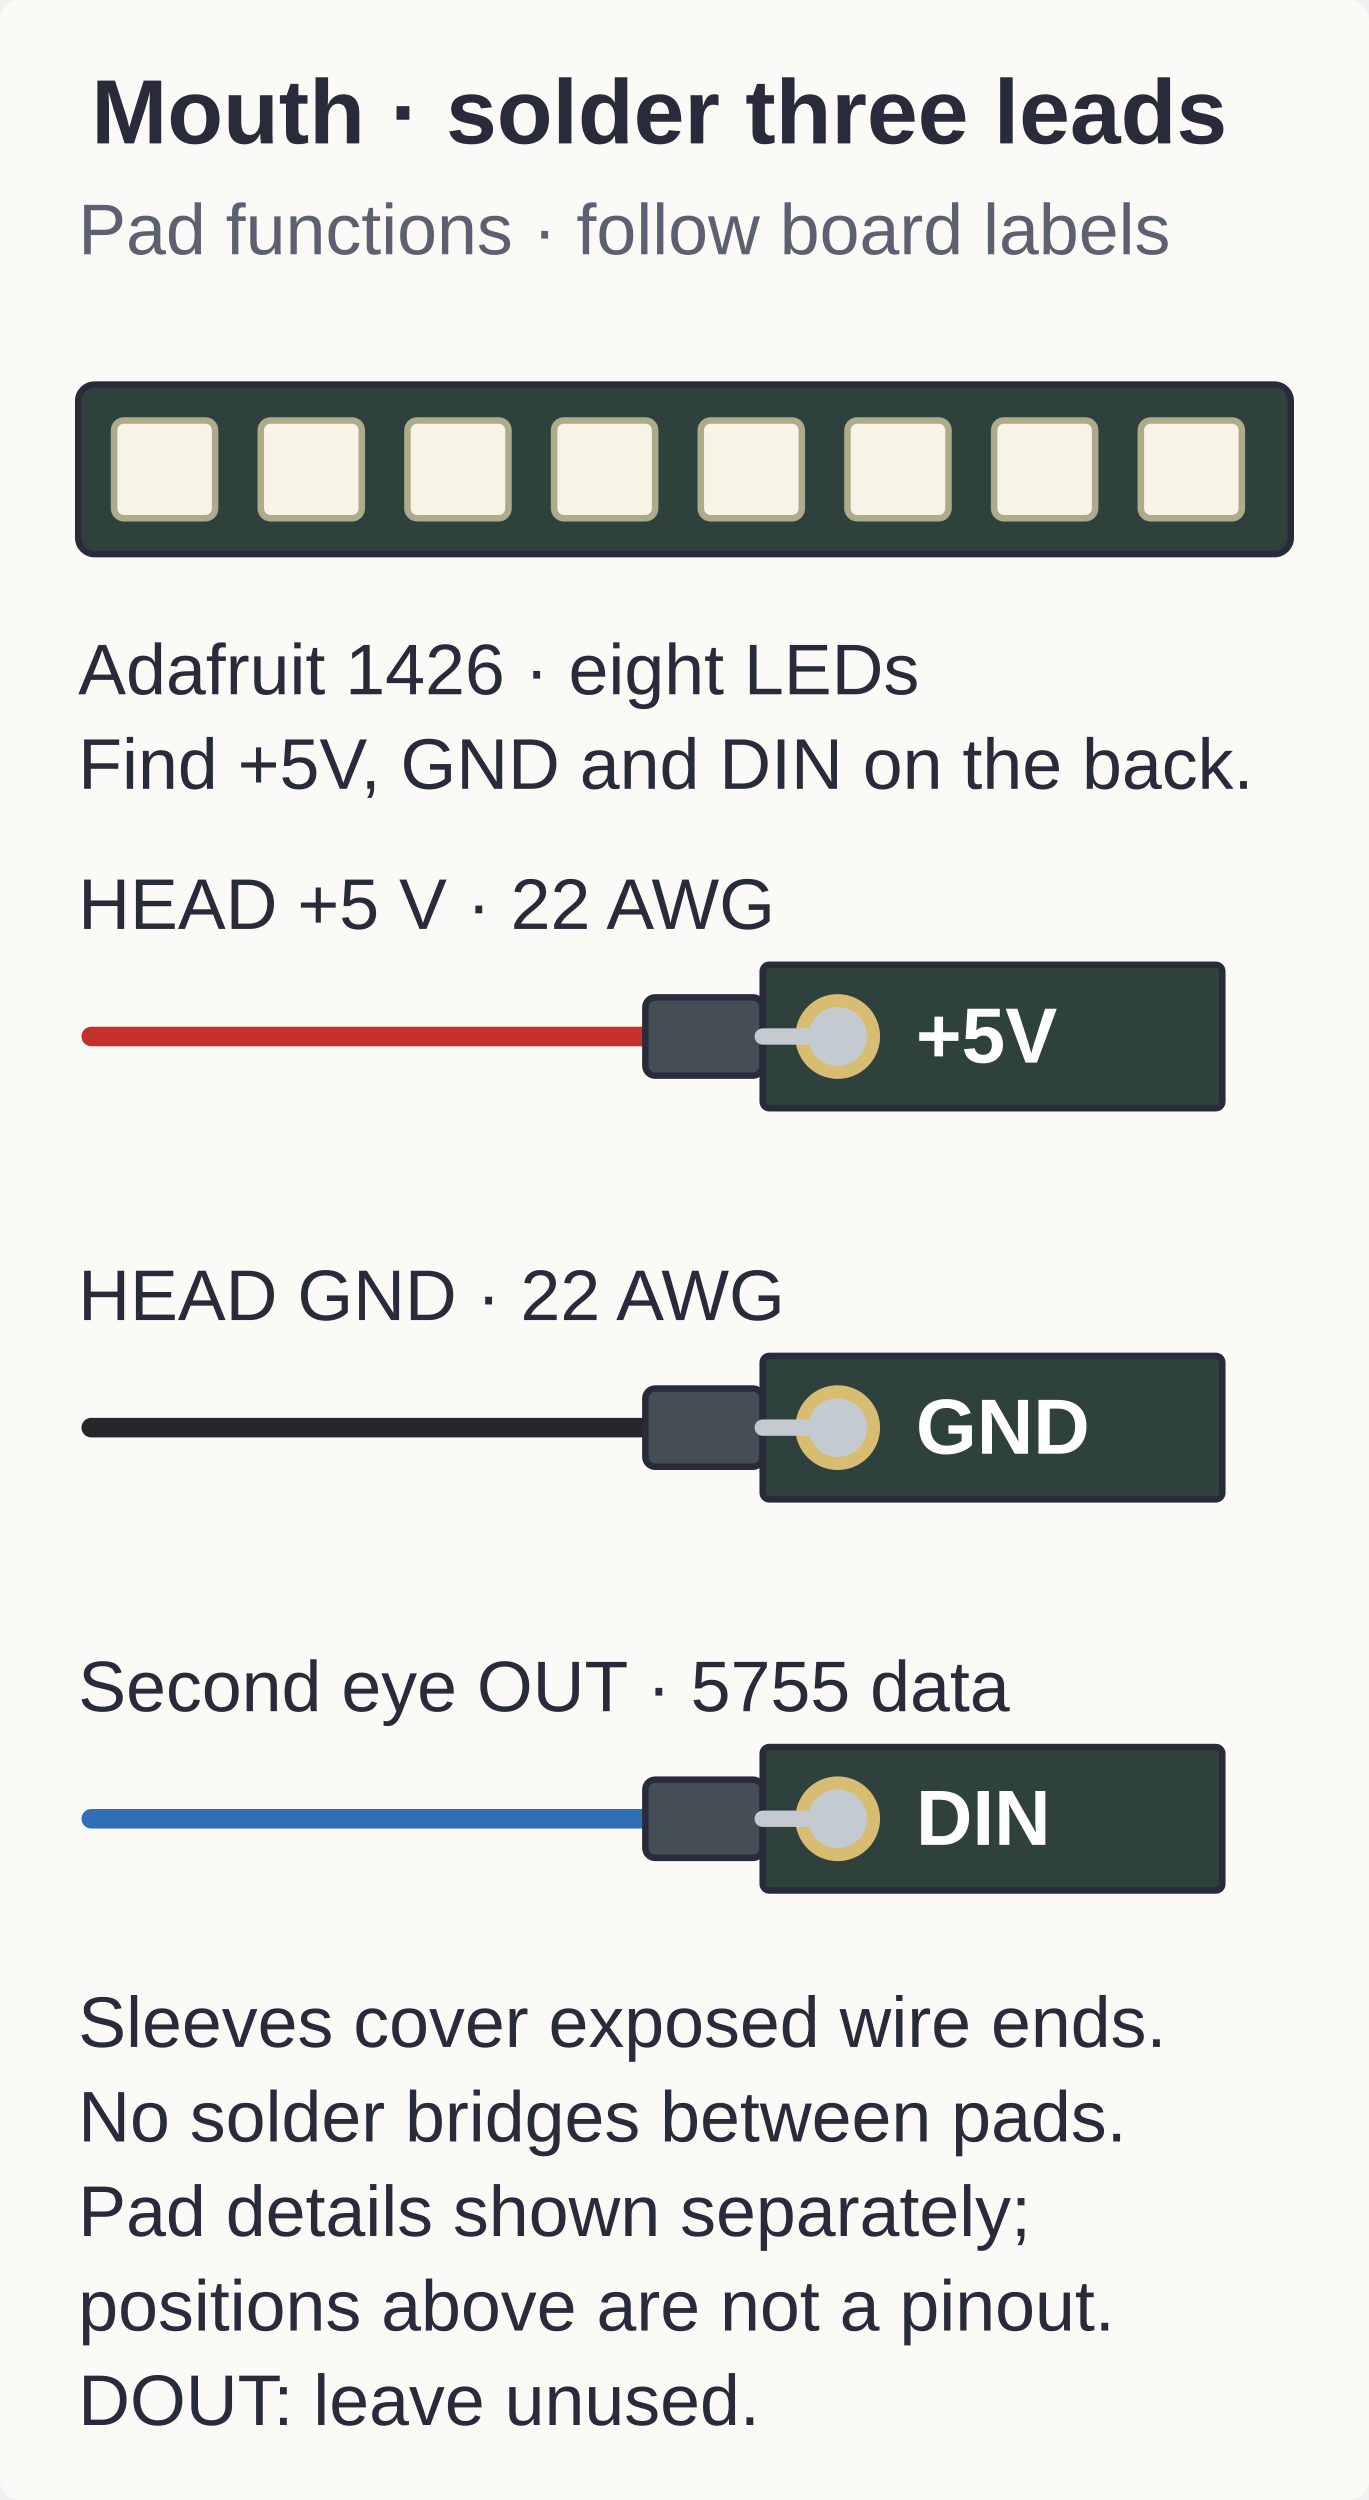
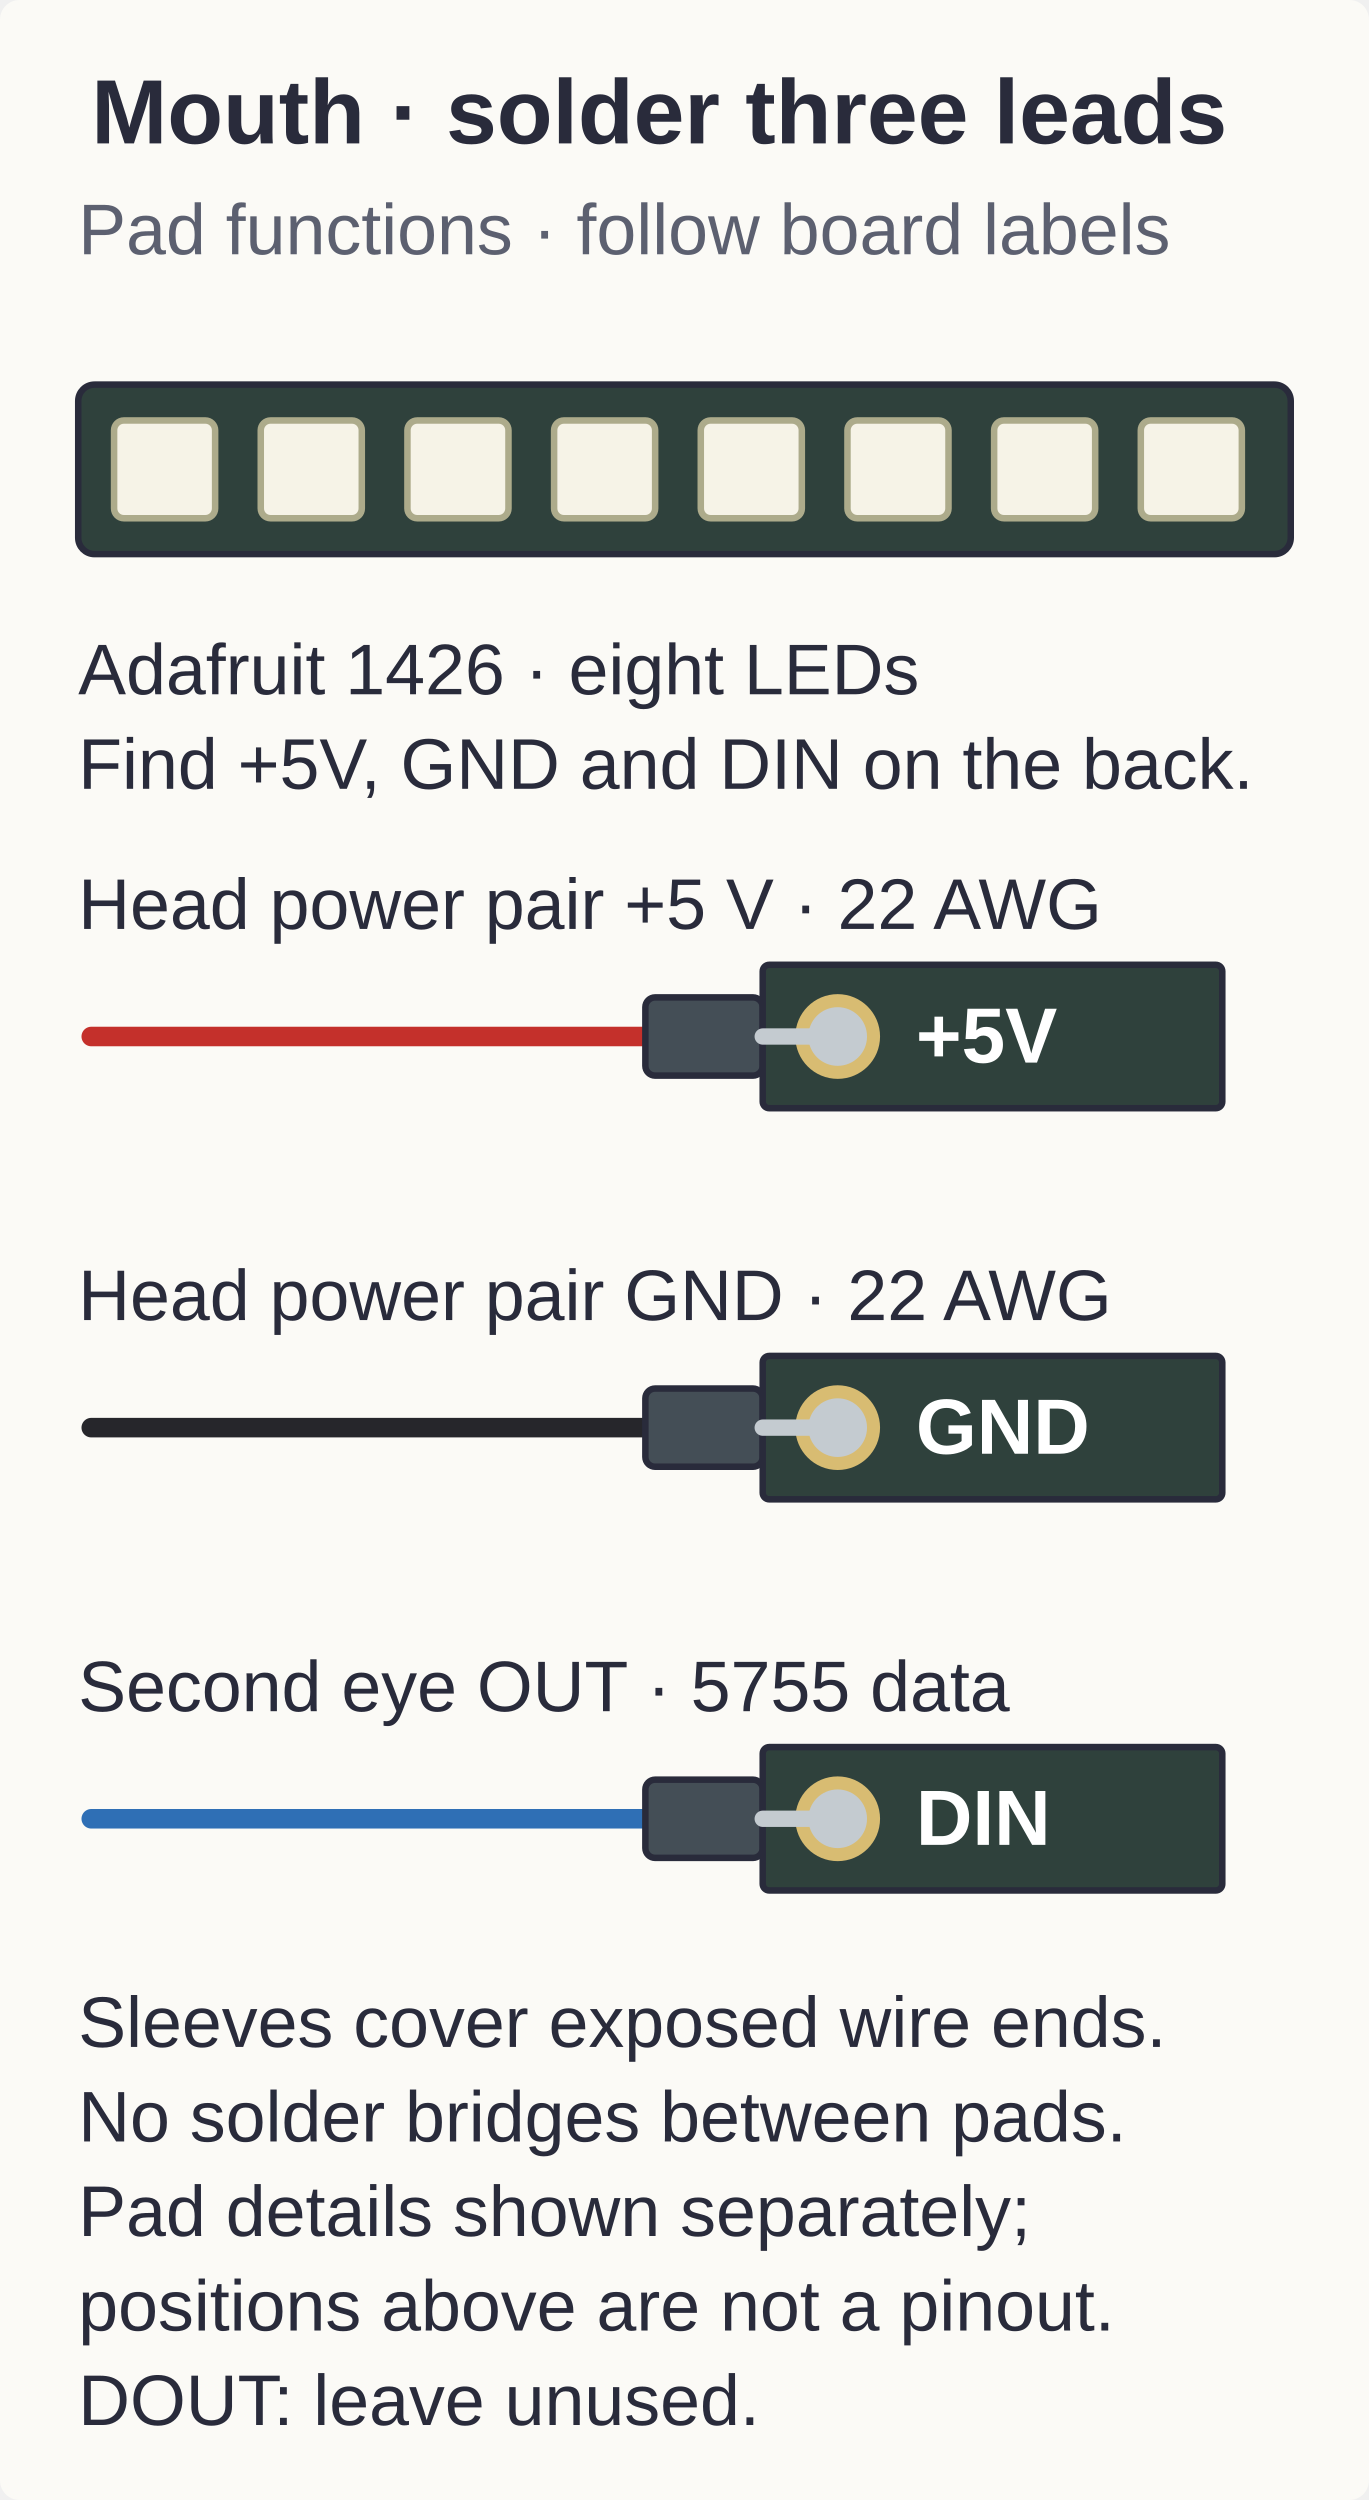
<svg xmlns="http://www.w3.org/2000/svg" viewBox="0 0 420 767" width="420" height="767" role="img">
  <defs>
    <marker id="arrow" viewBox="0 0 10 10" refX="8" refY="5" markerWidth="7" markerHeight="7" orient="auto-start-reverse">
      <path d="M0 0 L10 5 L0 10z" fill="#2f6fb5" />
    </marker>
  </defs>
  <rect x="0" y="0" width="420" height="767" rx="6" fill="#fbfaf6" stroke="none" stroke-width="2" />
  <text x="28" y="44" font-family="Arial,Helvetica,sans-serif" font-size="28" fill="#292b3b" font-weight="700" text-anchor="start">Mouth · solder three leads</text>
  <text x="24" y="78" font-family="Arial,Helvetica,sans-serif" font-size="22" fill="#5c6070" font-weight="400" text-anchor="start">Pad functions · follow board labels</text>
  <rect x="24" y="118" width="372" height="52" rx="5" fill="#2f413c" stroke="#292b3b" stroke-width="2" />
  <rect x="35" y="129" width="31" height="30" rx="3" fill="#f6f3e7" stroke="#adab8b" stroke-width="2" />
  <rect x="80" y="129" width="31" height="30" rx="3" fill="#f6f3e7" stroke="#adab8b" stroke-width="2" />
  <rect x="125" y="129" width="31" height="30" rx="3" fill="#f6f3e7" stroke="#adab8b" stroke-width="2" />
  <rect x="170" y="129" width="31" height="30" rx="3" fill="#f6f3e7" stroke="#adab8b" stroke-width="2" />
  <rect x="215" y="129" width="31" height="30" rx="3" fill="#f6f3e7" stroke="#adab8b" stroke-width="2" />
  <rect x="260" y="129" width="31" height="30" rx="3" fill="#f6f3e7" stroke="#adab8b" stroke-width="2" />
  <rect x="305" y="129" width="31" height="30" rx="3" fill="#f6f3e7" stroke="#adab8b" stroke-width="2" />
  <rect x="350" y="129" width="31" height="30" rx="3" fill="#f6f3e7" stroke="#adab8b" stroke-width="2" />
  <text x="24" y="213" font-family="Arial,Helvetica,sans-serif" font-size="22" fill="#292b3b" font-weight="400" text-anchor="start">Adafruit 1426 · eight LEDs</text>
  <text x="24" y="242" font-family="Arial,Helvetica,sans-serif" font-size="22" fill="#292b3b" font-weight="400" text-anchor="start">Find +5V, GND and DIN on the back.</text>
-   <text x="24" y="285" font-family="Arial,Helvetica,sans-serif" font-size="22" fill="#292b3b" font-weight="400" text-anchor="start">HEAD +5 V · 22 AWG</text>
+   <text x="24" y="285" font-family="Arial,Helvetica,sans-serif" font-size="22" fill="#292b3b" font-weight="400" text-anchor="start">Head power pair +5 V · 22 AWG</text>
  <path d="M28 318 L234 318" fill="none" stroke="#c4302b" stroke-width="6" stroke-linejoin="round" stroke-linecap="round" />
  <rect x="198" y="306" width="36" height="24" rx="3" fill="#444e56" stroke="#292b3b" stroke-width="2" />
  <rect x="234" y="296" width="141" height="44" rx="2" fill="#2f413c" stroke="#292b3b" stroke-width="2" />
  <circle cx="257" cy="318" r="11" fill="#c4cbd0" stroke="#d8bc72" stroke-width="4" />
  <path d="M234 318 L257 318" fill="none" stroke="#c4cbd0" stroke-width="5" stroke-linejoin="round" stroke-linecap="round" />
  <text x="281" y="326" font-family="Arial,Helvetica,sans-serif" font-size="24" fill="#fff" font-weight="700" text-anchor="start">+5V</text>
-   <text x="24" y="405" font-family="Arial,Helvetica,sans-serif" font-size="22" fill="#292b3b" font-weight="400" text-anchor="start">HEAD GND · 22 AWG</text>
+   <text x="24" y="405" font-family="Arial,Helvetica,sans-serif" font-size="22" fill="#292b3b" font-weight="400" text-anchor="start">Head power pair GND · 22 AWG</text>
  <path d="M28 438 L234 438" fill="none" stroke="#26262b" stroke-width="6" stroke-linejoin="round" stroke-linecap="round" />
  <rect x="198" y="426" width="36" height="24" rx="3" fill="#444e56" stroke="#292b3b" stroke-width="2" />
  <rect x="234" y="416" width="141" height="44" rx="2" fill="#2f413c" stroke="#292b3b" stroke-width="2" />
  <circle cx="257" cy="438" r="11" fill="#c4cbd0" stroke="#d8bc72" stroke-width="4" />
  <path d="M234 438 L257 438" fill="none" stroke="#c4cbd0" stroke-width="5" stroke-linejoin="round" stroke-linecap="round" />
  <text x="281" y="446" font-family="Arial,Helvetica,sans-serif" font-size="24" fill="#fff" font-weight="700" text-anchor="start">GND</text>
  <text x="24" y="525" font-family="Arial,Helvetica,sans-serif" font-size="22" fill="#292b3b" font-weight="400" text-anchor="start">Second eye OUT · 5755 data</text>
  <path d="M28 558 L234 558" fill="none" stroke="#2f6fb5" stroke-width="6" stroke-linejoin="round" stroke-linecap="round" />
  <rect x="198" y="546" width="36" height="24" rx="3" fill="#444e56" stroke="#292b3b" stroke-width="2" />
  <rect x="234" y="536" width="141" height="44" rx="2" fill="#2f413c" stroke="#292b3b" stroke-width="2" />
  <circle cx="257" cy="558" r="11" fill="#c4cbd0" stroke="#d8bc72" stroke-width="4" />
  <path d="M234 558 L257 558" fill="none" stroke="#c4cbd0" stroke-width="5" stroke-linejoin="round" stroke-linecap="round" />
  <text x="281" y="566" font-family="Arial,Helvetica,sans-serif" font-size="24" fill="#fff" font-weight="700" text-anchor="start">DIN</text>
  <text x="24" y="628" font-family="Arial,Helvetica,sans-serif" font-size="22" fill="#292b3b" font-weight="400" text-anchor="start">Sleeves cover exposed wire ends.</text>
  <text x="24" y="657" font-family="Arial,Helvetica,sans-serif" font-size="22" fill="#292b3b" font-weight="400" text-anchor="start">No solder bridges between pads.</text>
  <text x="24" y="686" font-family="Arial,Helvetica,sans-serif" font-size="22" fill="#292b3b" font-weight="400" text-anchor="start">Pad details shown separately;</text>
  <text x="24" y="715" font-family="Arial,Helvetica,sans-serif" font-size="22" fill="#292b3b" font-weight="400" text-anchor="start">positions above are not a pinout.</text>
  <text x="24" y="744" font-family="Arial,Helvetica,sans-serif" font-size="22" fill="#292b3b" font-weight="400" text-anchor="start">DOUT: leave unused.</text>
</svg>
